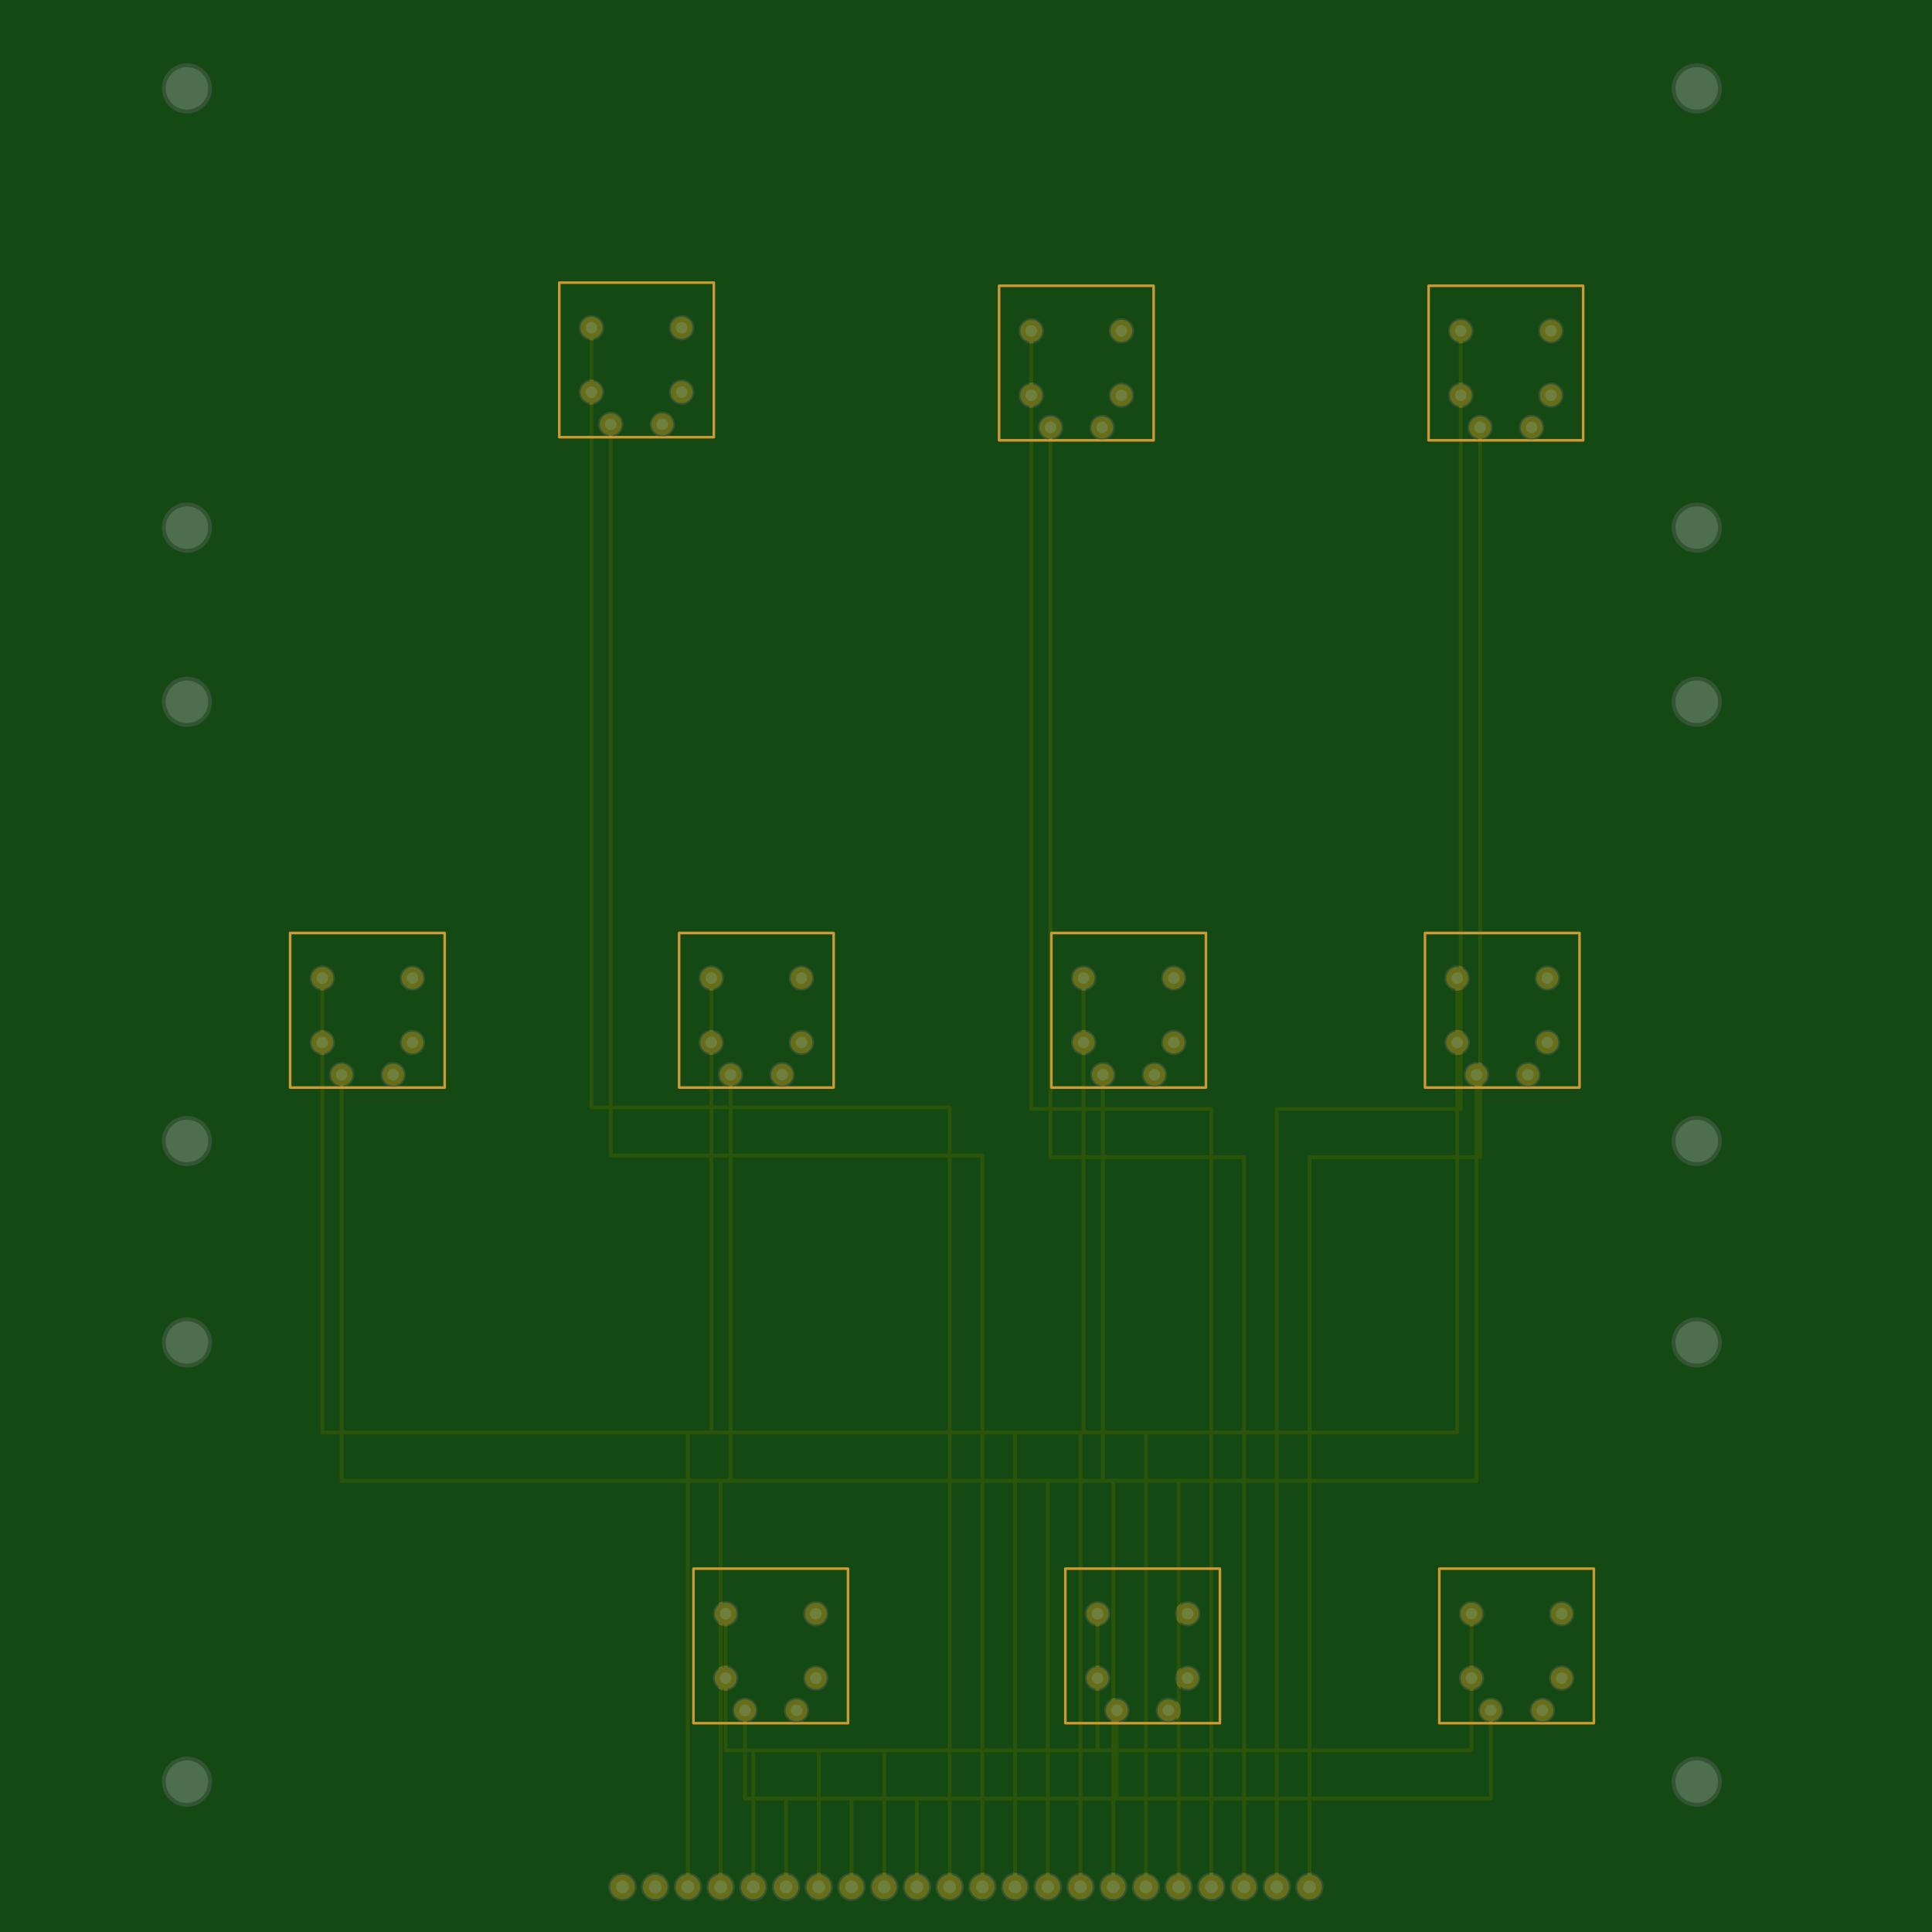
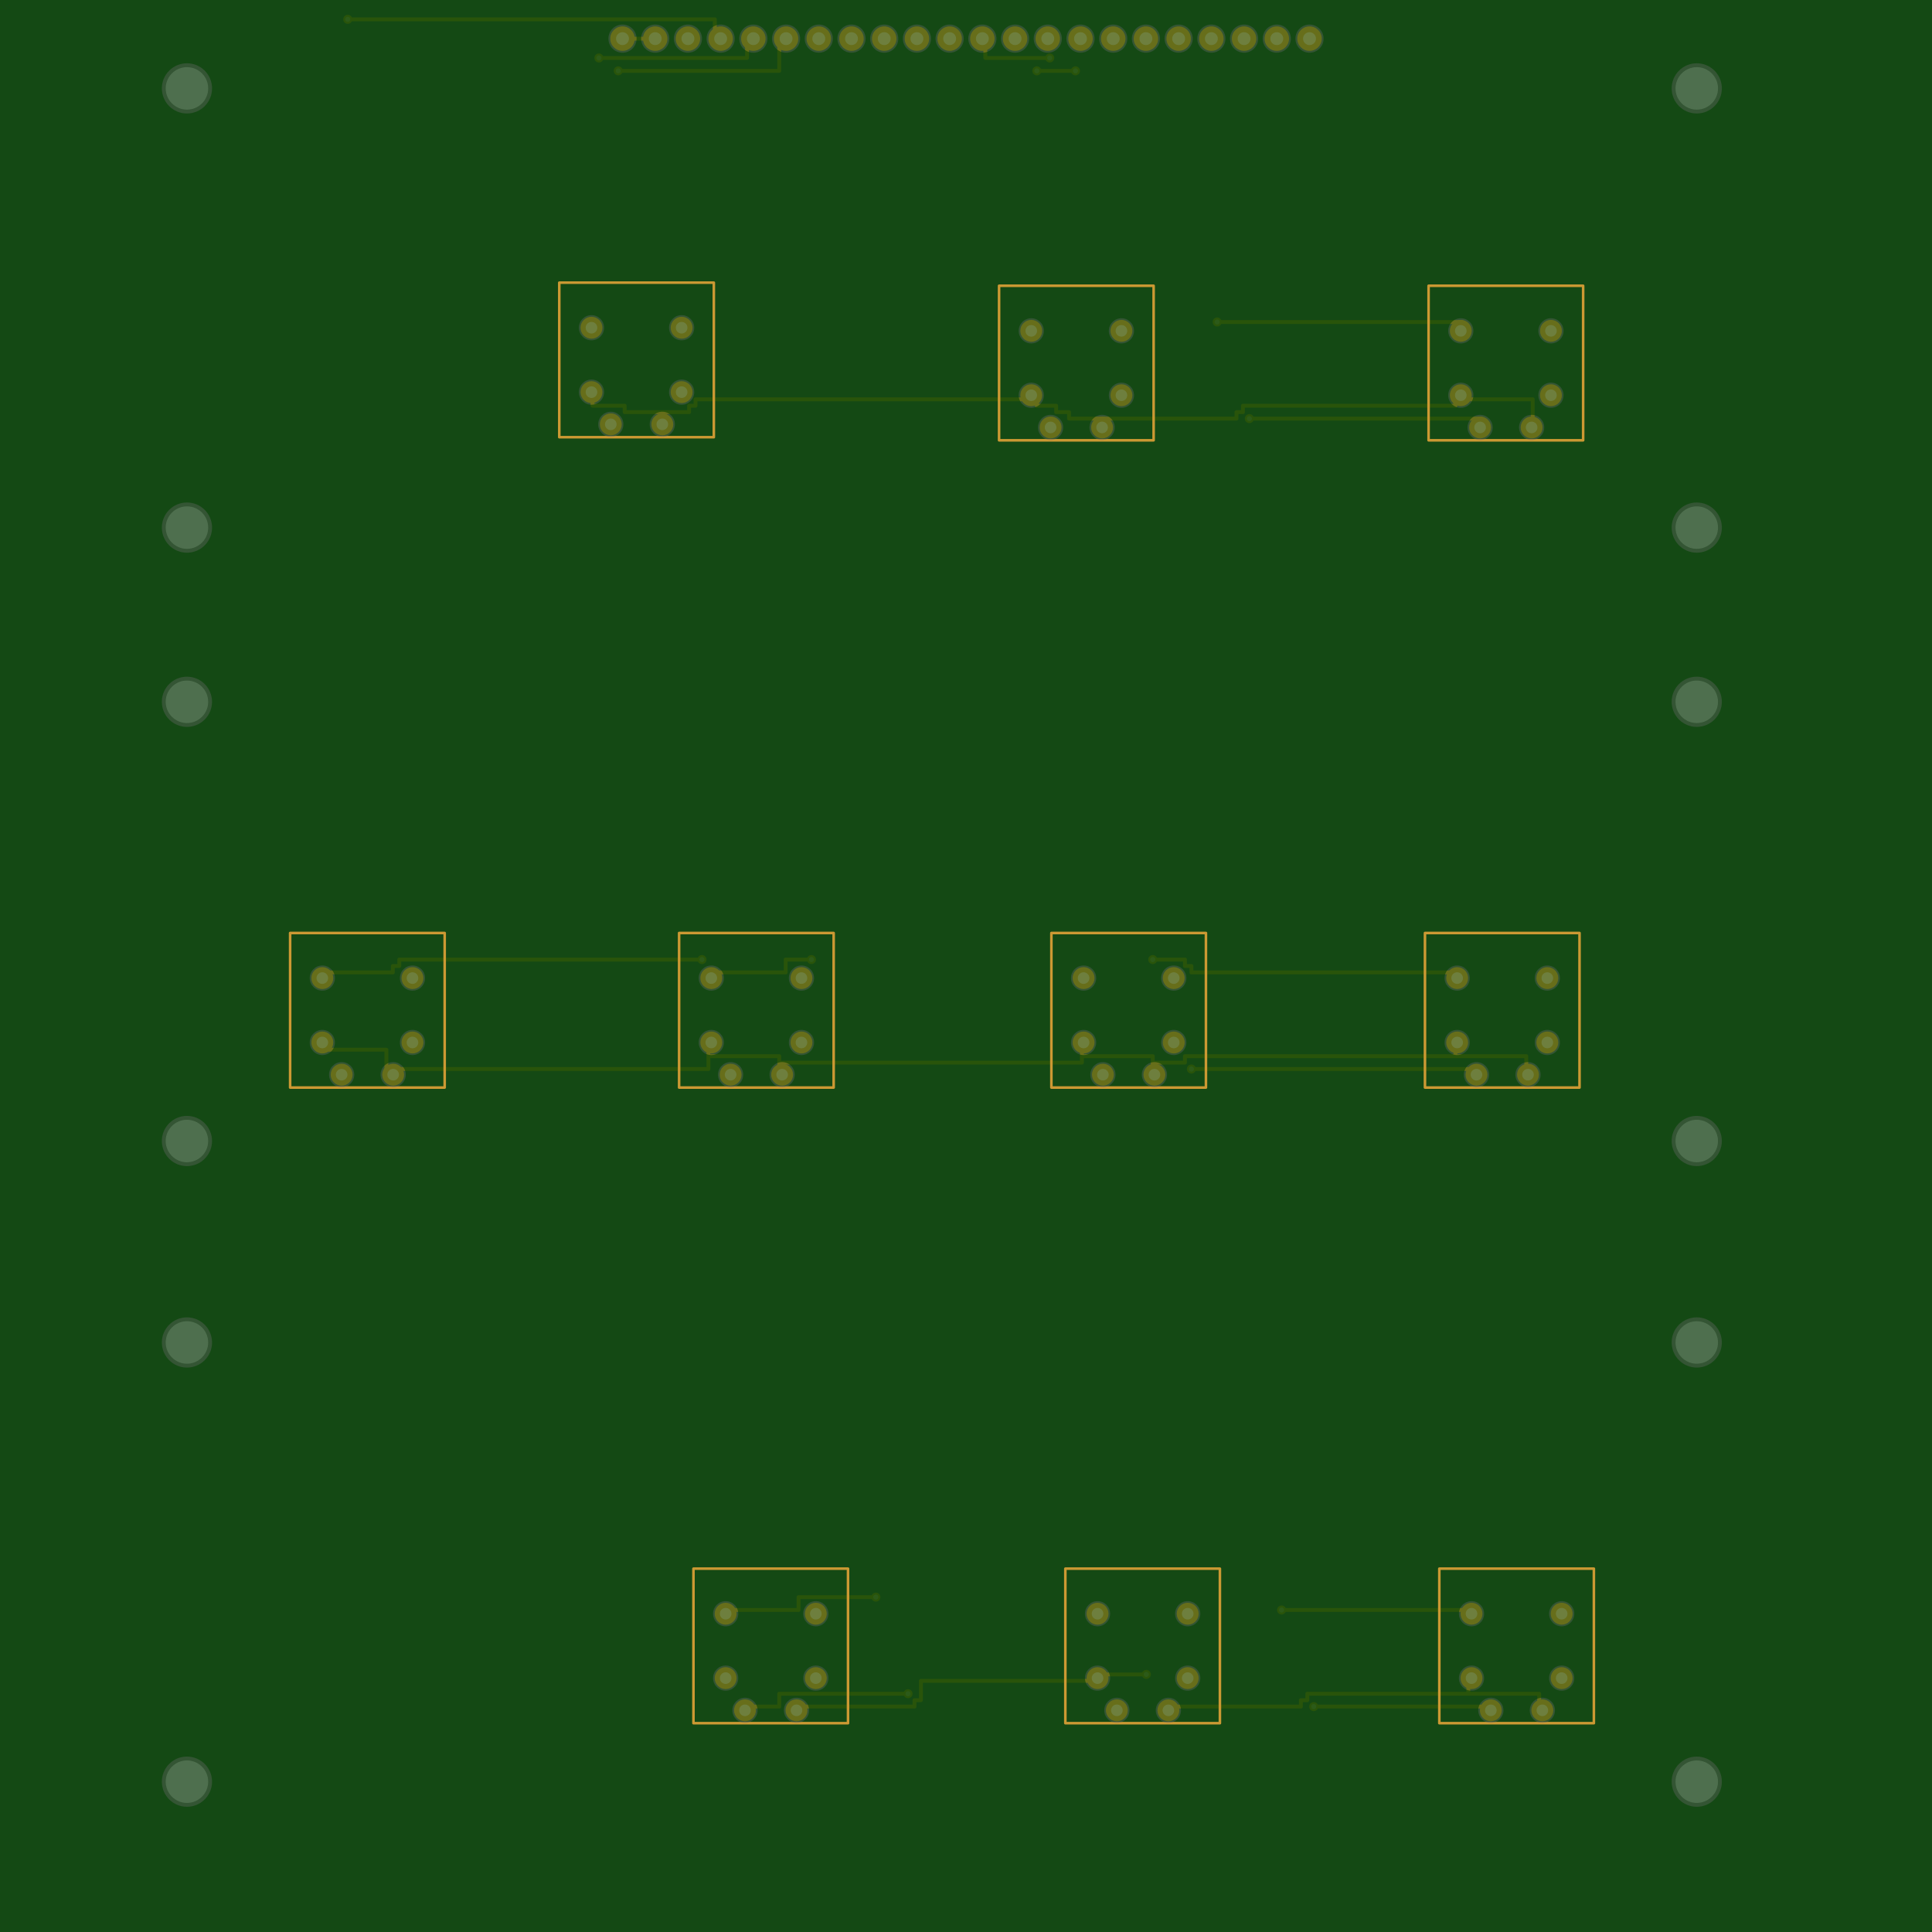
<svg xmlns="http://www.w3.org/2000/svg" version="1.1" stroke-linecap="round" stroke-linejoin="round" stroke-width="0" fill-rule="evenodd" clip-rule="evenodd" fill="#c93" stroke="#c93" viewBox="0 -150 150 150" width="150" height="150" style="background:#111">
  <defs>
-     <mask id="drill-slRuAqwHHccE">
+     <mask id="drill-jHdS4kNgBcG1">
      <rect x="0" y="-150" width="150" height="150" fill="#fff" />
      <g color="#000">
+         <circle cx="25.025" cy="-74.062" r="0.45" />
+         <circle cx="32.025" cy="-74.062" r="0.45" />
+         <circle cx="25.025" cy="-69.062" r="0.45" />
+         <circle cx="32.025" cy="-69.062" r="0.45" />
+         <circle cx="26.525" cy="-66.562" r="0.45" />
+         <circle cx="30.525" cy="-66.562" r="0.45" />
+         <circle cx="45.922" cy="-124.555" r="0.45" />
+         <circle cx="52.922" cy="-124.555" r="0.45" />
+         <circle cx="45.922" cy="-119.555" r="0.45" />
+         <circle cx="52.922" cy="-119.555" r="0.45" />
+         <circle cx="47.422" cy="-117.055" r="0.45" />
+         <circle cx="51.422" cy="-117.055" r="0.45" />
+         <circle cx="55.225" cy="-74.062" r="0.45" />
+         <circle cx="62.225" cy="-74.062" r="0.45" />
+         <circle cx="55.225" cy="-69.062" r="0.45" />
+         <circle cx="62.225" cy="-69.062" r="0.45" />
+         <circle cx="56.725" cy="-66.562" r="0.45" />
+         <circle cx="60.725" cy="-66.562" r="0.45" />
+         <circle cx="56.34" cy="-24.711" r="0.45" />
+         <circle cx="63.34" cy="-24.711" r="0.45" />
+         <circle cx="56.34" cy="-19.711" r="0.45" />
+         <circle cx="63.34" cy="-19.711" r="0.45" />
+         <circle cx="57.84" cy="-17.211" r="0.45" />
+         <circle cx="61.84" cy="-17.211" r="0.45" />
+         <circle cx="80.067" cy="-124.314" r="0.45" />
+         <circle cx="87.067" cy="-124.314" r="0.45" />
+         <circle cx="80.067" cy="-119.314" r="0.45" />
+         <circle cx="87.067" cy="-119.314" r="0.45" />
+         <circle cx="81.567" cy="-116.814" r="0.45" />
+         <circle cx="85.567" cy="-116.814" r="0.45" />
+         <circle cx="84.129" cy="-74.062" r="0.45" />
+         <circle cx="91.129" cy="-74.062" r="0.45" />
+         <circle cx="84.129" cy="-69.062" r="0.45" />
+         <circle cx="91.129" cy="-69.062" r="0.45" />
+         <circle cx="85.629" cy="-66.562" r="0.45" />
+         <circle cx="89.629" cy="-66.562" r="0.45" />
+         <circle cx="85.213" cy="-24.711" r="0.45" />
+         <circle cx="92.213" cy="-24.711" r="0.45" />
+         <circle cx="85.213" cy="-19.711" r="0.45" />
+         <circle cx="92.213" cy="-19.711" r="0.45" />
+         <circle cx="86.713" cy="-17.211" r="0.45" />
+         <circle cx="90.713" cy="-17.211" r="0.45" />
        <circle cx="113.134" cy="-74.062" r="0.45" />
        <circle cx="120.134" cy="-74.062" r="0.45" />
        <circle cx="113.134" cy="-69.062" r="0.45" />
        <circle cx="120.134" cy="-69.062" r="0.45" />
        <circle cx="114.634" cy="-66.562" r="0.45" />
        <circle cx="118.634" cy="-66.562" r="0.45" />
+         <circle cx="113.415" cy="-124.314" r="0.45" />
+         <circle cx="120.415" cy="-124.314" r="0.45" />
+         <circle cx="113.415" cy="-119.314" r="0.45" />
+         <circle cx="120.415" cy="-119.314" r="0.45" />
+         <circle cx="114.915" cy="-116.814" r="0.45" />
+         <circle cx="118.915" cy="-116.814" r="0.45" />
        <circle cx="114.248" cy="-24.711" r="0.45" />
        <circle cx="121.248" cy="-24.711" r="0.45" />
        <circle cx="114.248" cy="-19.711" r="0.45" />
        <circle cx="121.248" cy="-19.711" r="0.45" />
        <circle cx="115.748" cy="-17.211" r="0.45" />
        <circle cx="119.748" cy="-17.211" r="0.45" />
-         <circle cx="85.213" cy="-24.711" r="0.45" />
-         <circle cx="92.213" cy="-24.711" r="0.45" />
-         <circle cx="85.213" cy="-19.711" r="0.45" />
-         <circle cx="92.213" cy="-19.711" r="0.45" />
-         <circle cx="86.713" cy="-17.211" r="0.45" />
-         <circle cx="90.713" cy="-17.211" r="0.45" />
-         <circle cx="56.34" cy="-24.711" r="0.45" />
-         <circle cx="63.34" cy="-24.711" r="0.45" />
-         <circle cx="56.34" cy="-19.711" r="0.45" />
-         <circle cx="63.34" cy="-19.711" r="0.45" />
-         <circle cx="57.84" cy="-17.211" r="0.45" />
-         <circle cx="61.84" cy="-17.211" r="0.45" />
-         <circle cx="45.922" cy="-124.555" r="0.45" />
-         <circle cx="52.922" cy="-124.555" r="0.45" />
-         <circle cx="45.922" cy="-119.555" r="0.45" />
-         <circle cx="52.922" cy="-119.555" r="0.45" />
-         <circle cx="47.422" cy="-117.055" r="0.45" />
-         <circle cx="51.422" cy="-117.055" r="0.45" />
-         <circle cx="84.129" cy="-74.062" r="0.45" />
-         <circle cx="91.129" cy="-74.062" r="0.45" />
-         <circle cx="84.129" cy="-69.062" r="0.45" />
-         <circle cx="91.129" cy="-69.062" r="0.45" />
-         <circle cx="85.629" cy="-66.562" r="0.45" />
-         <circle cx="89.629" cy="-66.562" r="0.45" />
-         <circle cx="55.225" cy="-74.062" r="0.45" />
-         <circle cx="62.225" cy="-74.062" r="0.45" />
-         <circle cx="55.225" cy="-69.062" r="0.45" />
-         <circle cx="62.225" cy="-69.062" r="0.45" />
-         <circle cx="56.725" cy="-66.562" r="0.45" />
-         <circle cx="60.725" cy="-66.562" r="0.45" />
-         <circle cx="25.025" cy="-74.062" r="0.45" />
-         <circle cx="32.025" cy="-74.062" r="0.45" />
-         <circle cx="25.025" cy="-69.062" r="0.45" />
-         <circle cx="32.025" cy="-69.062" r="0.45" />
-         <circle cx="26.525" cy="-66.562" r="0.45" />
-         <circle cx="30.525" cy="-66.562" r="0.45" />
-         <circle cx="80.067" cy="-124.314" r="0.45" />
-         <circle cx="87.067" cy="-124.314" r="0.45" />
-         <circle cx="80.067" cy="-119.314" r="0.45" />
-         <circle cx="87.067" cy="-119.314" r="0.45" />
-         <circle cx="81.567" cy="-116.814" r="0.45" />
-         <circle cx="85.567" cy="-116.814" r="0.45" />
-         <circle cx="113.415" cy="-124.314" r="0.45" />
-         <circle cx="120.415" cy="-124.314" r="0.45" />
-         <circle cx="113.415" cy="-119.314" r="0.45" />
-         <circle cx="120.415" cy="-119.314" r="0.45" />
-         <circle cx="114.915" cy="-116.814" r="0.45" />
-         <circle cx="118.915" cy="-116.814" r="0.45" />
-         <circle cx="48.33" cy="-3.5" r="0.5" />
-         <circle cx="50.87" cy="-3.5" r="0.5" />
-         <circle cx="53.41" cy="-3.5" r="0.5" />
-         <circle cx="55.95" cy="-3.5" r="0.5" />
-         <circle cx="58.49" cy="-3.5" r="0.5" />
-         <circle cx="61.03" cy="-3.5" r="0.5" />
-         <circle cx="63.57" cy="-3.5" r="0.5" />
-         <circle cx="66.11" cy="-3.5" r="0.5" />
-         <circle cx="68.65" cy="-3.5" r="0.5" />
-         <circle cx="71.19" cy="-3.5" r="0.5" />
-         <circle cx="73.73" cy="-3.5" r="0.5" />
-         <circle cx="76.27" cy="-3.5" r="0.5" />
-         <circle cx="78.81" cy="-3.5" r="0.5" />
-         <circle cx="81.35" cy="-3.5" r="0.5" />
-         <circle cx="83.89" cy="-3.5" r="0.5" />
-         <circle cx="86.43" cy="-3.5" r="0.5" />
-         <circle cx="88.97" cy="-3.5" r="0.5" />
-         <circle cx="91.51" cy="-3.5" r="0.5" />
-         <circle cx="94.05" cy="-3.5" r="0.5" />
-         <circle cx="96.59" cy="-3.5" r="0.5" />
-         <circle cx="99.13" cy="-3.5" r="0.5" />
-         <circle cx="101.67" cy="-3.5" r="0.5" />
+         <circle cx="48.33" cy="-147" r="0.5" />
+         <circle cx="50.87" cy="-147" r="0.5" />
+         <circle cx="53.41" cy="-147" r="0.5" />
+         <circle cx="55.95" cy="-147" r="0.5" />
+         <circle cx="58.49" cy="-147" r="0.5" />
+         <circle cx="61.03" cy="-147" r="0.5" />
+         <circle cx="63.57" cy="-147" r="0.5" />
+         <circle cx="66.11" cy="-147" r="0.5" />
+         <circle cx="68.65" cy="-147" r="0.5" />
+         <circle cx="71.19" cy="-147" r="0.5" />
+         <circle cx="73.73" cy="-147" r="0.5" />
+         <circle cx="76.27" cy="-147" r="0.5" />
+         <circle cx="78.81" cy="-147" r="0.5" />
+         <circle cx="81.35" cy="-147" r="0.5" />
+         <circle cx="83.89" cy="-147" r="0.5" />
+         <circle cx="86.43" cy="-147" r="0.5" />
+         <circle cx="88.97" cy="-147" r="0.5" />
+         <circle cx="91.51" cy="-147" r="0.5" />
+         <circle cx="94.05" cy="-147" r="0.5" />
+         <circle cx="96.59" cy="-147" r="0.5" />
+         <circle cx="99.13" cy="-147" r="0.5" />
+         <circle cx="101.67" cy="-147" r="0.5" />
+         <circle cx="46.5" cy="-145.5" r="0.2" />
+         <circle cx="81.5" cy="-145.5" r="0.2" />
+         <circle cx="94.5" cy="-125" r="0.2" />
+         <circle cx="48" cy="-144.5" r="0.2" />
+         <circle cx="97" cy="-117.5" r="0.2" />
+         <circle cx="83.5" cy="-144.5" r="0.2" />
+         <circle cx="80.5" cy="-144.5" r="0.2" />
+         <circle cx="63" cy="-75.5" r="0.2" />
+         <circle cx="89.5" cy="-75.5" r="0.2" />
+         <circle cx="54.5" cy="-75.5" r="0.2" />
+         <circle cx="92.5" cy="-67" r="0.2" />
+         <circle cx="27" cy="-148.5" r="0.2" />
+         <circle cx="68" cy="-26" r="0.2" />
+         <circle cx="99.5" cy="-25" r="0.2" />
+         <circle cx="70.5" cy="-18.5" r="0.2" />
+         <circle cx="102" cy="-17.5" r="0.2" />
+         <circle cx="89" cy="-20" r="0.2" />
        <circle cx="14.514" cy="-61.413" r="1.649" />
        <circle cx="14.514" cy="-95.513" r="1.649" />
        <circle cx="131.735" cy="-95.513" r="1.649" />
        <circle cx="131.735" cy="-61.413" r="1.649" />
        <circle cx="131.736" cy="-45.771" r="1.649" />
        <circle cx="131.736" cy="-11.671" r="1.649" />
        <circle cx="14.515" cy="-11.671" r="1.649" />
        <circle cx="14.515" cy="-45.771" r="1.649" />
        <circle cx="131.736" cy="-143.137" r="1.649" />
        <circle cx="131.736" cy="-109.037" r="1.649" />
        <circle cx="14.515" cy="-109.037" r="1.649" />
        <circle cx="14.515" cy="-143.137" r="1.649" />
      </g>
    </mask>
-     <mask id="resist-slRuAqwHHccE">
+     <mask id="resist-jHdS4kNgBcG1">
      <rect x="0" y="-150" width="150" height="150" fill="#fff" />
      <g color="#000">
        <circle cx="14.514" cy="-61.413" r="1.949" />
        <circle cx="14.514" cy="-95.513" r="1.949" />
        <circle cx="131.735" cy="-95.513" r="1.949" />
        <circle cx="131.735" cy="-61.413" r="1.949" />
        <circle cx="131.736" cy="-45.771" r="1.949" />
        <circle cx="131.736" cy="-11.671" r="1.949" />
        <circle cx="14.515" cy="-11.671" r="1.949" />
        <circle cx="14.515" cy="-45.771" r="1.949" />
        <circle cx="131.736" cy="-143.138" r="1.949" />
        <circle cx="131.736" cy="-109.037" r="1.949" />
        <circle cx="14.515" cy="-109.037" r="1.949" />
        <circle cx="14.515" cy="-143.138" r="1.949" />
+         <circle cx="25.025" cy="-74.062" r="0.978" />
+         <circle cx="32.025" cy="-74.062" r="0.978" />
+         <circle cx="25.025" cy="-69.062" r="0.978" />
+         <circle cx="32.025" cy="-69.062" r="0.978" />
+         <circle cx="26.525" cy="-66.562" r="0.978" />
+         <circle cx="30.525" cy="-66.562" r="0.978" />
+         <circle cx="45.922" cy="-124.555" r="0.978" />
+         <circle cx="52.922" cy="-124.555" r="0.978" />
+         <circle cx="45.922" cy="-119.555" r="0.978" />
+         <circle cx="52.922" cy="-119.555" r="0.978" />
+         <circle cx="47.422" cy="-117.055" r="0.978" />
+         <circle cx="51.422" cy="-117.055" r="0.978" />
+         <circle cx="55.225" cy="-74.062" r="0.978" />
+         <circle cx="62.225" cy="-74.062" r="0.978" />
+         <circle cx="55.225" cy="-69.062" r="0.978" />
+         <circle cx="62.225" cy="-69.062" r="0.978" />
+         <circle cx="56.725" cy="-66.562" r="0.978" />
+         <circle cx="60.725" cy="-66.562" r="0.978" />
+         <circle cx="56.34" cy="-24.711" r="0.978" />
+         <circle cx="63.34" cy="-24.711" r="0.978" />
+         <circle cx="56.34" cy="-19.711" r="0.978" />
+         <circle cx="63.34" cy="-19.711" r="0.978" />
+         <circle cx="57.84" cy="-17.211" r="0.978" />
+         <circle cx="61.84" cy="-17.211" r="0.978" />
+         <circle cx="80.067" cy="-124.314" r="0.978" />
+         <circle cx="87.067" cy="-124.314" r="0.978" />
+         <circle cx="80.067" cy="-119.314" r="0.978" />
+         <circle cx="87.067" cy="-119.314" r="0.978" />
+         <circle cx="81.567" cy="-116.814" r="0.978" />
+         <circle cx="85.567" cy="-116.814" r="0.978" />
+         <circle cx="84.129" cy="-74.062" r="0.978" />
+         <circle cx="91.129" cy="-74.062" r="0.978" />
+         <circle cx="84.129" cy="-69.062" r="0.978" />
+         <circle cx="91.129" cy="-69.062" r="0.978" />
+         <circle cx="85.629" cy="-66.562" r="0.978" />
+         <circle cx="89.629" cy="-66.562" r="0.978" />
+         <circle cx="85.213" cy="-24.711" r="0.978" />
+         <circle cx="92.213" cy="-24.711" r="0.978" />
+         <circle cx="85.213" cy="-19.711" r="0.978" />
+         <circle cx="92.213" cy="-19.711" r="0.978" />
+         <circle cx="86.713" cy="-17.211" r="0.978" />
+         <circle cx="90.713" cy="-17.211" r="0.978" />
        <circle cx="113.134" cy="-74.062" r="0.978" />
        <circle cx="120.134" cy="-74.062" r="0.978" />
        <circle cx="113.134" cy="-69.062" r="0.978" />
        <circle cx="120.134" cy="-69.062" r="0.978" />
        <circle cx="114.634" cy="-66.562" r="0.978" />
        <circle cx="118.634" cy="-66.562" r="0.978" />
+         <circle cx="113.415" cy="-124.314" r="0.978" />
+         <circle cx="120.415" cy="-124.314" r="0.978" />
+         <circle cx="113.415" cy="-119.314" r="0.978" />
+         <circle cx="120.415" cy="-119.314" r="0.978" />
+         <circle cx="114.915" cy="-116.814" r="0.978" />
+         <circle cx="118.915" cy="-116.814" r="0.978" />
        <circle cx="114.248" cy="-24.711" r="0.978" />
        <circle cx="121.248" cy="-24.711" r="0.978" />
        <circle cx="114.248" cy="-19.711" r="0.978" />
        <circle cx="121.248" cy="-19.711" r="0.978" />
        <circle cx="115.748" cy="-17.211" r="0.978" />
        <circle cx="119.748" cy="-17.211" r="0.978" />
-         <circle cx="85.213" cy="-24.711" r="0.978" />
-         <circle cx="92.213" cy="-24.711" r="0.978" />
-         <circle cx="85.213" cy="-19.711" r="0.978" />
-         <circle cx="92.213" cy="-19.711" r="0.978" />
-         <circle cx="86.713" cy="-17.211" r="0.978" />
-         <circle cx="90.713" cy="-17.211" r="0.978" />
-         <circle cx="56.34" cy="-24.711" r="0.978" />
-         <circle cx="63.34" cy="-24.711" r="0.978" />
-         <circle cx="56.34" cy="-19.711" r="0.978" />
-         <circle cx="63.34" cy="-19.711" r="0.978" />
-         <circle cx="57.84" cy="-17.211" r="0.978" />
-         <circle cx="61.84" cy="-17.211" r="0.978" />
-         <circle cx="45.922" cy="-124.555" r="0.978" />
-         <circle cx="52.922" cy="-124.555" r="0.978" />
-         <circle cx="45.922" cy="-119.555" r="0.978" />
-         <circle cx="52.922" cy="-119.555" r="0.978" />
-         <circle cx="47.422" cy="-117.055" r="0.978" />
-         <circle cx="51.422" cy="-117.055" r="0.978" />
-         <circle cx="84.129" cy="-74.062" r="0.978" />
-         <circle cx="91.129" cy="-74.062" r="0.978" />
-         <circle cx="84.129" cy="-69.062" r="0.978" />
-         <circle cx="91.129" cy="-69.062" r="0.978" />
-         <circle cx="85.629" cy="-66.562" r="0.978" />
-         <circle cx="89.629" cy="-66.562" r="0.978" />
-         <circle cx="55.225" cy="-74.062" r="0.978" />
-         <circle cx="62.225" cy="-74.062" r="0.978" />
-         <circle cx="55.225" cy="-69.062" r="0.978" />
-         <circle cx="62.225" cy="-69.062" r="0.978" />
-         <circle cx="56.725" cy="-66.562" r="0.978" />
-         <circle cx="60.725" cy="-66.562" r="0.978" />
-         <circle cx="25.025" cy="-74.062" r="0.978" />
-         <circle cx="32.025" cy="-74.062" r="0.978" />
-         <circle cx="25.025" cy="-69.062" r="0.978" />
-         <circle cx="32.025" cy="-69.062" r="0.978" />
-         <circle cx="26.525" cy="-66.562" r="0.978" />
-         <circle cx="30.525" cy="-66.562" r="0.978" />
-         <circle cx="80.067" cy="-124.314" r="0.978" />
-         <circle cx="87.067" cy="-124.314" r="0.978" />
-         <circle cx="80.067" cy="-119.314" r="0.978" />
-         <circle cx="87.067" cy="-119.314" r="0.978" />
-         <circle cx="81.567" cy="-116.814" r="0.978" />
-         <circle cx="85.567" cy="-116.814" r="0.978" />
-         <circle cx="113.415" cy="-124.314" r="0.978" />
-         <circle cx="120.415" cy="-124.314" r="0.978" />
-         <circle cx="113.415" cy="-119.314" r="0.978" />
-         <circle cx="120.415" cy="-119.314" r="0.978" />
-         <circle cx="114.915" cy="-116.814" r="0.978" />
-         <circle cx="118.915" cy="-116.814" r="0.978" />
-         <circle cx="48.33" cy="-3.5" r="1.093" />
-         <circle cx="50.87" cy="-3.5" r="1.093" />
-         <circle cx="53.41" cy="-3.5" r="1.093" />
-         <circle cx="55.95" cy="-3.5" r="1.093" />
-         <circle cx="58.49" cy="-3.5" r="1.093" />
-         <circle cx="61.03" cy="-3.5" r="1.093" />
-         <circle cx="63.57" cy="-3.5" r="1.093" />
-         <circle cx="66.11" cy="-3.5" r="1.093" />
-         <circle cx="68.65" cy="-3.5" r="1.093" />
-         <circle cx="71.19" cy="-3.5" r="1.093" />
-         <circle cx="73.73" cy="-3.5" r="1.093" />
-         <circle cx="76.27" cy="-3.5" r="1.093" />
-         <circle cx="78.81" cy="-3.5" r="1.093" />
-         <circle cx="81.35" cy="-3.5" r="1.093" />
-         <circle cx="83.89" cy="-3.5" r="1.093" />
-         <circle cx="86.43" cy="-3.5" r="1.093" />
-         <circle cx="88.97" cy="-3.5" r="1.093" />
-         <circle cx="91.51" cy="-3.5" r="1.093" />
-         <circle cx="94.05" cy="-3.5" r="1.093" />
-         <circle cx="96.59" cy="-3.5" r="1.093" />
-         <circle cx="99.13" cy="-3.5" r="1.093" />
-         <circle cx="101.67" cy="-3.5" r="1.093" />
+         <circle cx="48.33" cy="-147" r="1.093" />
+         <circle cx="50.87" cy="-147" r="1.093" />
+         <circle cx="53.41" cy="-147" r="1.093" />
+         <circle cx="55.95" cy="-147" r="1.093" />
+         <circle cx="58.49" cy="-147" r="1.093" />
+         <circle cx="61.03" cy="-147" r="1.093" />
+         <circle cx="63.57" cy="-147" r="1.093" />
+         <circle cx="66.11" cy="-147" r="1.093" />
+         <circle cx="68.65" cy="-147" r="1.093" />
+         <circle cx="71.19" cy="-147" r="1.093" />
+         <circle cx="73.73" cy="-147" r="1.093" />
+         <circle cx="76.27" cy="-147" r="1.093" />
+         <circle cx="78.81" cy="-147" r="1.093" />
+         <circle cx="81.35" cy="-147" r="1.093" />
+         <circle cx="83.89" cy="-147" r="1.093" />
+         <circle cx="86.43" cy="-147" r="1.093" />
+         <circle cx="88.97" cy="-147" r="1.093" />
+         <circle cx="91.51" cy="-147" r="1.093" />
+         <circle cx="94.05" cy="-147" r="1.093" />
+         <circle cx="96.59" cy="-147" r="1.093" />
+         <circle cx="99.13" cy="-147" r="1.093" />
+         <circle cx="101.67" cy="-147" r="1.093" />
      </g>
    </mask>
-     <clipPath id="shape-slRuAqwHHccE">
+     <clipPath id="shape-jHdS4kNgBcG1">
      <path d="M0 -150L150 -150L150 0L0 0L0 -150" />
    </clipPath>
  </defs>
-   <g clip-path="url(#shape-slRuAqwHHccE)">
-     <g mask="url(#drill-slRuAqwHHccE)">
+   <g clip-path="url(#shape-jHdS4kNgBcG1)">
+     <g mask="url(#drill-jHdS4kNgBcG1)">
      <rect fill="#666" x="0" y="-150" width="150" height="150" />
      <g color="#c93">
+         <circle cx="25.025" cy="-74.062" r="0.85" />
+         <circle cx="32.025" cy="-74.062" r="0.85" />
+         <circle cx="25.025" cy="-69.062" r="0.85" />
+         <circle cx="32.025" cy="-69.062" r="0.85" />
+         <circle cx="26.525" cy="-66.562" r="0.85" />
+         <circle cx="30.525" cy="-66.562" r="0.85" />
+         <circle cx="45.922" cy="-124.555" r="0.85" />
+         <circle cx="52.922" cy="-124.555" r="0.85" />
+         <circle cx="45.922" cy="-119.555" r="0.85" />
+         <circle cx="52.922" cy="-119.555" r="0.85" />
+         <circle cx="47.422" cy="-117.055" r="0.85" />
+         <circle cx="51.422" cy="-117.055" r="0.85" />
+         <circle cx="55.225" cy="-74.062" r="0.85" />
+         <circle cx="62.225" cy="-74.062" r="0.85" />
+         <circle cx="55.225" cy="-69.062" r="0.85" />
+         <circle cx="62.225" cy="-69.062" r="0.85" />
+         <circle cx="56.725" cy="-66.562" r="0.85" />
+         <circle cx="60.725" cy="-66.562" r="0.85" />
+         <circle cx="56.34" cy="-24.711" r="0.85" />
+         <circle cx="63.34" cy="-24.711" r="0.85" />
+         <circle cx="56.34" cy="-19.711" r="0.85" />
+         <circle cx="63.34" cy="-19.711" r="0.85" />
+         <circle cx="57.84" cy="-17.211" r="0.85" />
+         <circle cx="61.84" cy="-17.211" r="0.85" />
+         <circle cx="80.067" cy="-124.314" r="0.85" />
+         <circle cx="87.067" cy="-124.314" r="0.85" />
+         <circle cx="80.067" cy="-119.314" r="0.85" />
+         <circle cx="87.067" cy="-119.314" r="0.85" />
+         <circle cx="81.567" cy="-116.814" r="0.85" />
+         <circle cx="85.567" cy="-116.814" r="0.85" />
+         <circle cx="84.129" cy="-74.062" r="0.85" />
+         <circle cx="91.129" cy="-74.062" r="0.85" />
+         <circle cx="84.129" cy="-69.062" r="0.85" />
+         <circle cx="91.129" cy="-69.062" r="0.85" />
+         <circle cx="85.629" cy="-66.562" r="0.85" />
+         <circle cx="89.629" cy="-66.562" r="0.85" />
+         <circle cx="85.213" cy="-24.711" r="0.85" />
+         <circle cx="92.213" cy="-24.711" r="0.85" />
+         <circle cx="85.213" cy="-19.711" r="0.85" />
+         <circle cx="92.213" cy="-19.711" r="0.85" />
+         <circle cx="86.713" cy="-17.211" r="0.85" />
+         <circle cx="90.713" cy="-17.211" r="0.85" />
        <circle cx="113.134" cy="-74.062" r="0.85" />
        <circle cx="120.134" cy="-74.062" r="0.85" />
        <circle cx="113.134" cy="-69.062" r="0.85" />
        <circle cx="120.134" cy="-69.062" r="0.85" />
        <circle cx="114.634" cy="-66.562" r="0.85" />
        <circle cx="118.634" cy="-66.562" r="0.85" />
+         <circle cx="113.415" cy="-124.314" r="0.85" />
+         <circle cx="120.415" cy="-124.314" r="0.85" />
+         <circle cx="113.415" cy="-119.314" r="0.85" />
+         <circle cx="120.415" cy="-119.314" r="0.85" />
+         <circle cx="114.915" cy="-116.814" r="0.85" />
+         <circle cx="118.915" cy="-116.814" r="0.85" />
        <circle cx="114.248" cy="-24.711" r="0.85" />
        <circle cx="121.248" cy="-24.711" r="0.85" />
        <circle cx="114.248" cy="-19.711" r="0.85" />
        <circle cx="121.248" cy="-19.711" r="0.85" />
        <circle cx="115.748" cy="-17.211" r="0.85" />
        <circle cx="119.748" cy="-17.211" r="0.85" />
-         <circle cx="85.213" cy="-24.711" r="0.85" />
-         <circle cx="92.213" cy="-24.711" r="0.85" />
-         <circle cx="85.213" cy="-19.711" r="0.85" />
-         <circle cx="92.213" cy="-19.711" r="0.85" />
-         <circle cx="86.713" cy="-17.211" r="0.85" />
-         <circle cx="90.713" cy="-17.211" r="0.85" />
-         <circle cx="56.34" cy="-24.711" r="0.85" />
-         <circle cx="63.34" cy="-24.711" r="0.85" />
-         <circle cx="56.34" cy="-19.711" r="0.85" />
-         <circle cx="63.34" cy="-19.711" r="0.85" />
-         <circle cx="57.84" cy="-17.211" r="0.85" />
-         <circle cx="61.84" cy="-17.211" r="0.85" />
-         <circle cx="45.922" cy="-124.555" r="0.85" />
-         <circle cx="52.922" cy="-124.555" r="0.85" />
-         <circle cx="45.922" cy="-119.555" r="0.85" />
-         <circle cx="52.922" cy="-119.555" r="0.85" />
-         <circle cx="47.422" cy="-117.055" r="0.85" />
-         <circle cx="51.422" cy="-117.055" r="0.85" />
-         <circle cx="84.129" cy="-74.062" r="0.85" />
-         <circle cx="91.129" cy="-74.062" r="0.85" />
-         <circle cx="84.129" cy="-69.062" r="0.85" />
-         <circle cx="91.129" cy="-69.062" r="0.85" />
-         <circle cx="85.629" cy="-66.562" r="0.85" />
-         <circle cx="89.629" cy="-66.562" r="0.85" />
-         <circle cx="55.225" cy="-74.062" r="0.85" />
-         <circle cx="62.225" cy="-74.062" r="0.85" />
-         <circle cx="55.225" cy="-69.062" r="0.85" />
-         <circle cx="62.225" cy="-69.062" r="0.85" />
-         <circle cx="56.725" cy="-66.562" r="0.85" />
-         <circle cx="60.725" cy="-66.562" r="0.85" />
-         <circle cx="25.025" cy="-74.062" r="0.85" />
-         <circle cx="32.025" cy="-74.062" r="0.85" />
-         <circle cx="25.025" cy="-69.062" r="0.85" />
-         <circle cx="32.025" cy="-69.062" r="0.85" />
-         <circle cx="26.525" cy="-66.562" r="0.85" />
-         <circle cx="30.525" cy="-66.562" r="0.85" />
-         <circle cx="80.067" cy="-124.314" r="0.85" />
-         <circle cx="87.067" cy="-124.314" r="0.85" />
-         <circle cx="80.067" cy="-119.314" r="0.85" />
-         <circle cx="87.067" cy="-119.314" r="0.85" />
-         <circle cx="81.567" cy="-116.814" r="0.85" />
-         <circle cx="85.567" cy="-116.814" r="0.85" />
-         <circle cx="113.415" cy="-124.314" r="0.85" />
-         <circle cx="120.415" cy="-124.314" r="0.85" />
-         <circle cx="113.415" cy="-119.314" r="0.85" />
-         <circle cx="120.415" cy="-119.314" r="0.85" />
-         <circle cx="114.915" cy="-116.814" r="0.85" />
-         <circle cx="118.915" cy="-116.814" r="0.85" />
-         <circle cx="48.33" cy="-3.5" r="0.95" />
-         <circle cx="50.87" cy="-3.5" r="0.95" />
-         <circle cx="53.41" cy="-3.5" r="0.95" />
-         <circle cx="55.95" cy="-3.5" r="0.95" />
-         <circle cx="58.49" cy="-3.5" r="0.95" />
-         <circle cx="61.03" cy="-3.5" r="0.95" />
-         <circle cx="63.57" cy="-3.5" r="0.95" />
-         <circle cx="66.11" cy="-3.5" r="0.95" />
-         <circle cx="68.65" cy="-3.5" r="0.95" />
-         <circle cx="71.19" cy="-3.5" r="0.95" />
-         <circle cx="73.73" cy="-3.5" r="0.95" />
-         <circle cx="76.27" cy="-3.5" r="0.95" />
-         <circle cx="78.81" cy="-3.5" r="0.95" />
-         <circle cx="81.35" cy="-3.5" r="0.95" />
-         <circle cx="83.89" cy="-3.5" r="0.95" />
-         <circle cx="86.43" cy="-3.5" r="0.95" />
-         <circle cx="88.97" cy="-3.5" r="0.95" />
-         <circle cx="91.51" cy="-3.5" r="0.95" />
-         <circle cx="94.05" cy="-3.5" r="0.95" />
-         <circle cx="96.59" cy="-3.5" r="0.95" />
-         <circle cx="99.13" cy="-3.5" r="0.95" />
-         <circle cx="101.67" cy="-3.5" r="0.95" />
-         <path stroke-width="0.3" fill="none" d="M113.134 -74.062L113.134 -38.781L53.41 -38.781L53.41 -3.5M114.634 -66.562L114.634 -35.031L55.95 -35.031L55.95 -3.5M114.248 -24.711L114.248 -14.105L58.49 -14.105L58.49 -3.5M115.748 -17.211L115.748 -10.355L61.03 -10.355L61.03 -3.5M85.213 -24.711L85.213 -14.105L63.57 -14.105L63.57 -3.5M86.713 -17.211L86.713 -10.355L66.11 -10.355L66.11 -3.5M56.34 -24.711L56.34 -14.105L68.65 -14.105L68.65 -3.5M57.84 -17.211L57.84 -10.355L71.19 -10.355L71.19 -3.5M45.922 -124.555L45.922 -64.027L73.73 -64.027L73.73 -3.5M47.422 -117.055L47.422 -60.277L76.27 -60.277L76.27 -3.5M84.129 -74.062L84.129 -38.781L78.81 -38.781L78.81 -3.5M85.629 -66.562L85.629 -35.031L81.35 -35.031L81.35 -3.5M55.225 -74.062L55.225 -38.781L83.89 -38.781L83.89 -3.5M56.725 -66.562L56.725 -35.031L86.43 -35.031L86.43 -3.5M25.025 -74.062L25.025 -38.781L88.97 -38.781L88.97 -3.5M26.525 -66.562L26.525 -35.031L91.51 -35.031L91.51 -3.5M80.067 -124.314L80.067 -63.907L94.05 -63.907L94.05 -3.5M81.567 -116.814L81.567 -60.157L96.59 -60.157L96.59 -3.5M113.415 -124.314L113.415 -63.907L99.13 -63.907L99.13 -3.5M114.915 -116.814L114.915 -60.157L101.67 -60.157L101.67 -3.5" />
+         <circle cx="48.33" cy="-147" r="0.95" />
+         <circle cx="50.87" cy="-147" r="0.95" />
+         <circle cx="53.41" cy="-147" r="0.95" />
+         <circle cx="55.95" cy="-147" r="0.95" />
+         <circle cx="58.49" cy="-147" r="0.95" />
+         <circle cx="61.03" cy="-147" r="0.95" />
+         <circle cx="63.57" cy="-147" r="0.95" />
+         <circle cx="66.11" cy="-147" r="0.95" />
+         <circle cx="68.65" cy="-147" r="0.95" />
+         <circle cx="71.19" cy="-147" r="0.95" />
+         <circle cx="73.73" cy="-147" r="0.95" />
+         <circle cx="76.27" cy="-147" r="0.95" />
+         <circle cx="78.81" cy="-147" r="0.95" />
+         <circle cx="81.35" cy="-147" r="0.95" />
+         <circle cx="83.89" cy="-147" r="0.95" />
+         <circle cx="86.43" cy="-147" r="0.95" />
+         <circle cx="88.97" cy="-147" r="0.95" />
+         <circle cx="91.51" cy="-147" r="0.95" />
+         <circle cx="94.05" cy="-147" r="0.95" />
+         <circle cx="96.59" cy="-147" r="0.95" />
+         <circle cx="99.13" cy="-147" r="0.95" />
+         <circle cx="101.67" cy="-147" r="0.95" />
+         <path stroke-width="0.3" fill="none" d="M46.5 -145.5L58 -145.5L58 -146.5" />
+         <circle cx="46.5" cy="-145.5" r="0.35" />
+         <path stroke-width="0.3" fill="none" d="M81.5 -145.5L76.5 -145.5L76.5 -146.5" />
+         <circle cx="81.5" cy="-145.5" r="0.35" />
+         <path stroke-width="0.3" fill="none" d="M113.5 -125L94.5 -125" />
+         <circle cx="94.5" cy="-125" r="0.35" />
+         <path stroke-width="0.3" fill="none" d="M48 -144.5L60.5 -144.5L60.5 -146.5" />
+         <circle cx="48" cy="-144.5" r="0.35" />
+         <path stroke-width="0.3" fill="none" d="M115 -117.5L97 -117.5" />
+         <circle cx="97" cy="-117.5" r="0.35" />
+         <path stroke-width="0.3" fill="none" d="M83.5 -144.5L80.5 -144.5" />
+         <circle cx="83.5" cy="-144.5" r="0.35" />
+         <circle cx="80.5" cy="-144.5" r="0.35" />
+         <path stroke-width="0.3" fill="none" d="M55.5 -74.5L61 -74.5L61 -75.5L63 -75.5" />
+         <circle cx="63" cy="-75.5" r="0.35" />
+         <path stroke-width="0.3" fill="none" d="M113 -74.5L92.5 -74.5L92.5 -75L92 -75L92 -75.5L89.5 -75.5" />
+         <circle cx="89.5" cy="-75.5" r="0.35" />
+         <path stroke-width="0.3" fill="none" d="M25.5 -74.5L30.5 -74.5L30.5 -75L31 -75L31 -75.5L54.5 -75.5" />
+         <circle cx="54.5" cy="-75.5" r="0.35" />
+         <path stroke-width="0.3" fill="none" d="M114.5 -67L92.5 -67" />
+         <circle cx="92.5" cy="-67" r="0.35" />
+         <path stroke-width="0.3" fill="none" d="M27 -148.5L55.5 -148.5L55.5 -147.5" />
+         <circle cx="27" cy="-148.5" r="0.35" />
+         <path stroke-width="0.3" fill="none" d="M56.5 -25L62 -25L62 -26L68 -26" />
+         <circle cx="68" cy="-26" r="0.35" />
+         <path stroke-width="0.3" fill="none" d="M114 -25L99.5 -25" />
+         <circle cx="99.5" cy="-25" r="0.35" />
+         <path stroke-width="0.3" fill="none" d="M58 -17.5L60.5 -17.5L60.5 -18.5L70.5 -18.5" />
+         <circle cx="70.5" cy="-18.5" r="0.35" />
+         <path stroke-width="0.3" fill="none" d="M115.5 -17.5L102 -17.5" />
+         <circle cx="102" cy="-17.5" r="0.35" />
+         <path stroke-width="0.3" fill="none" d="M25 -68.5L30 -68.5L30 -67M31 -67L55 -67L55 -68.5M55 -68L60.5 -68L60.5 -67M60.5 -67.5L84 -67.5L84 -68.5M84 -68L89.5 -68L89.5 -67M89.5 -67.5L92 -67.5L92 -68L113 -68L113 -68.5M113 -68L118.5 -68L118.5 -67M85.5 -117.5L83 -117.5L83 -118L82 -118L82 -118.5L80.5 -118.5L80.5 -119M85.5 -117.5L96 -117.5L96 -118L96.5 -118L96.5 -118.5L113 -118.5L113 -119M114 -119L119 -119L119 -117.5M79.5 -119L54 -119L54 -118.5L53.5 -118.5L53.5 -118L51.5 -118L51.5 -117.5M51.5 -118L48.5 -118L48.5 -118.5L46 -118.5L46 -119M49 -147L50.5 -147M89 -20L85.5 -20M85 -19.5L71.5 -19.5L71.5 -18L71 -18L71 -17.5L62 -17.5M91 -17.5L101 -17.5L101 -18L101.5 -18L101.5 -18.5L114 -18.5L114 -19.5M114 -18.5L119.5 -18.5L119.5 -17.5" />
+         <circle cx="89" cy="-20" r="0.35" />
      </g>
    </g>
-     <g mask="url(#resist-slRuAqwHHccE)">
+     <g mask="url(#resist-jHdS4kNgBcG1)">
      <rect fill="#004200" opacity="0.8" x="0" y="-150" width="150" height="150" />
      <g color="#fff">
-         <path stroke-width="0.2" fill="none" d="M110.634 -77.562L122.634 -77.562L122.634 -65.562L110.634 -65.562L110.634 -77.562M111.748 -28.211L123.748 -28.211L123.748 -16.211L111.748 -16.211L111.748 -28.211M82.713 -28.211L94.713 -28.211L94.713 -16.211L82.713 -16.211L82.713 -28.211M53.84 -28.211L65.84 -28.211L65.84 -16.211L53.84 -16.211L53.84 -28.211M43.422 -128.055L55.422 -128.055L55.422 -116.055L43.422 -116.055L43.422 -128.055M81.629 -77.562L93.629 -77.562L93.629 -65.562L81.629 -65.562L81.629 -77.562M52.725 -77.562L64.725 -77.562L64.725 -65.562L52.725 -65.562L52.725 -77.562M22.525 -77.562L34.525 -77.562L34.525 -65.562L22.525 -65.562L22.525 -77.562M77.567 -127.814L89.567 -127.814L89.567 -115.814L77.567 -115.814L77.567 -127.814M110.915 -127.814L122.915 -127.814L122.915 -115.814L110.915 -115.814L110.915 -127.814" />
+         <path stroke-width="0.2" fill="none" d="M22.525 -77.562L34.525 -77.562L34.525 -65.562L22.525 -65.562L22.525 -77.562M43.422 -128.055L55.422 -128.055L55.422 -116.055L43.422 -116.055L43.422 -128.055M52.725 -77.562L64.725 -77.562L64.725 -65.562L52.725 -65.562L52.725 -77.562M53.84 -28.211L65.84 -28.211L65.84 -16.211L53.84 -16.211L53.84 -28.211M77.567 -127.814L89.567 -127.814L89.567 -115.814L77.567 -115.814L77.567 -127.814M81.629 -77.562L93.629 -77.562L93.629 -65.562L81.629 -65.562L81.629 -77.562M82.713 -28.211L94.713 -28.211L94.713 -16.211L82.713 -16.211L82.713 -28.211M110.634 -77.562L122.634 -77.562L122.634 -65.562L110.634 -65.562L110.634 -77.562M110.915 -127.814L122.915 -127.814L122.915 -115.814L110.915 -115.814L110.915 -127.814M111.748 -28.211L123.748 -28.211L123.748 -16.211L111.748 -16.211L111.748 -28.211" />
      </g>
    </g>
    <g color="#999" />
  </g>
</svg>
